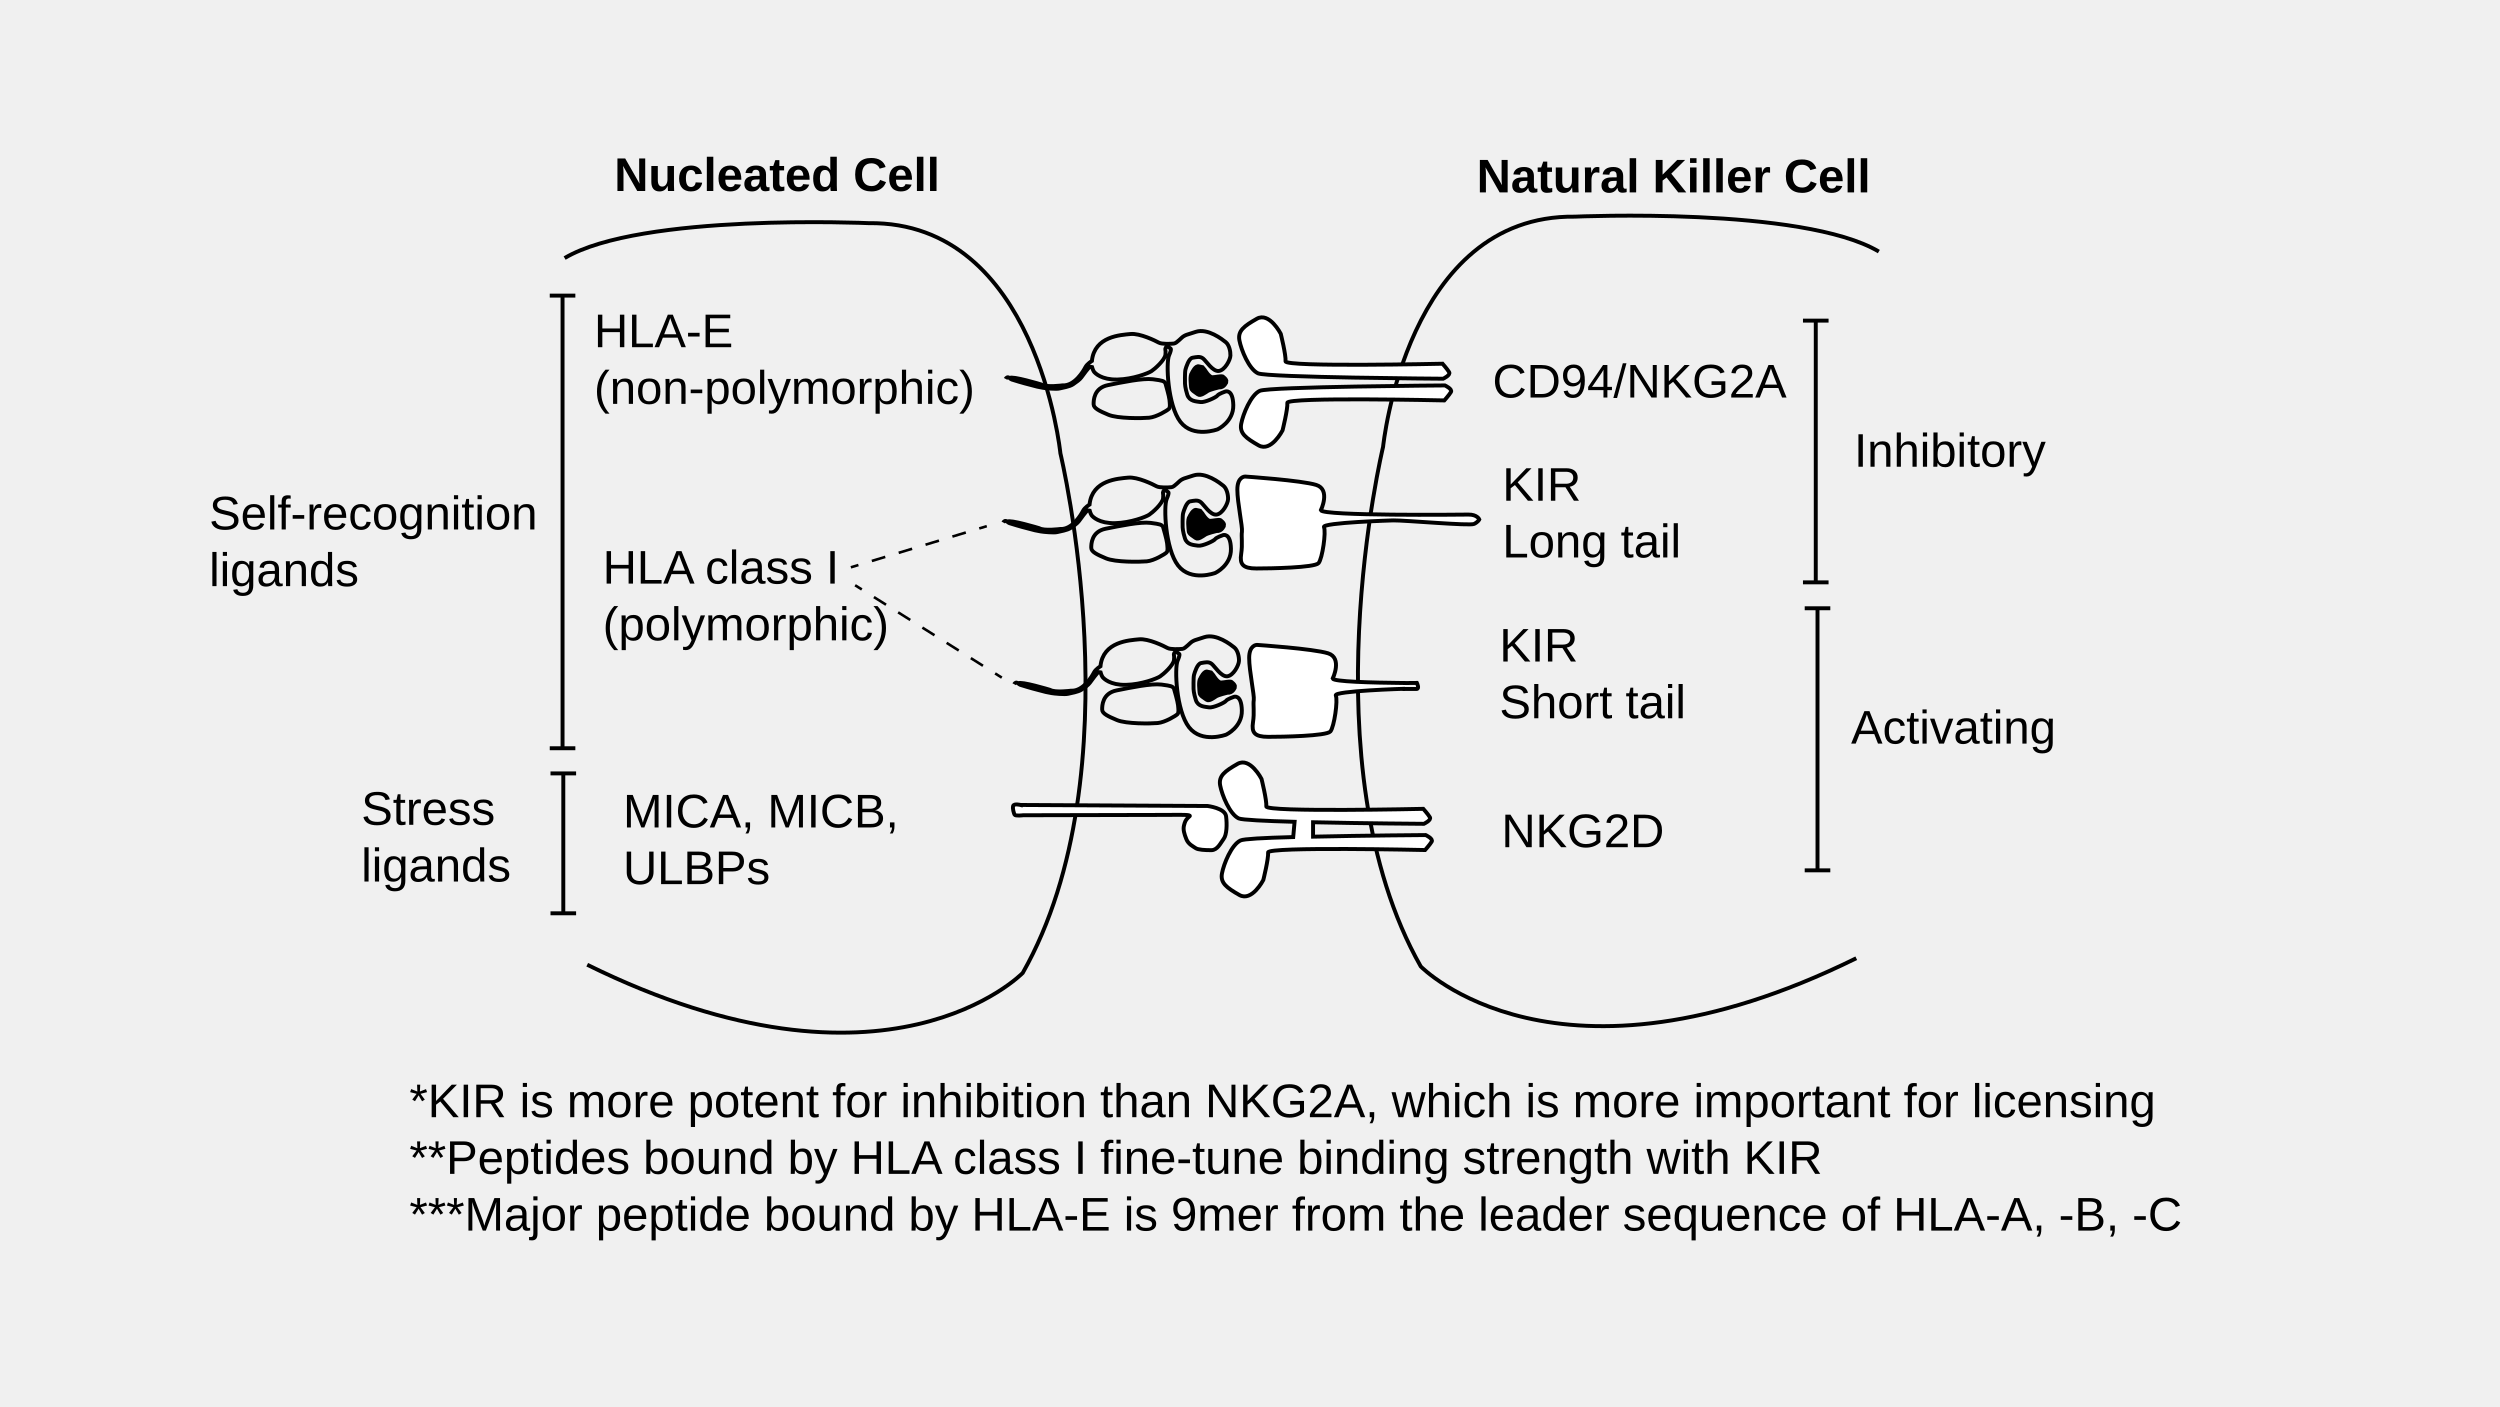
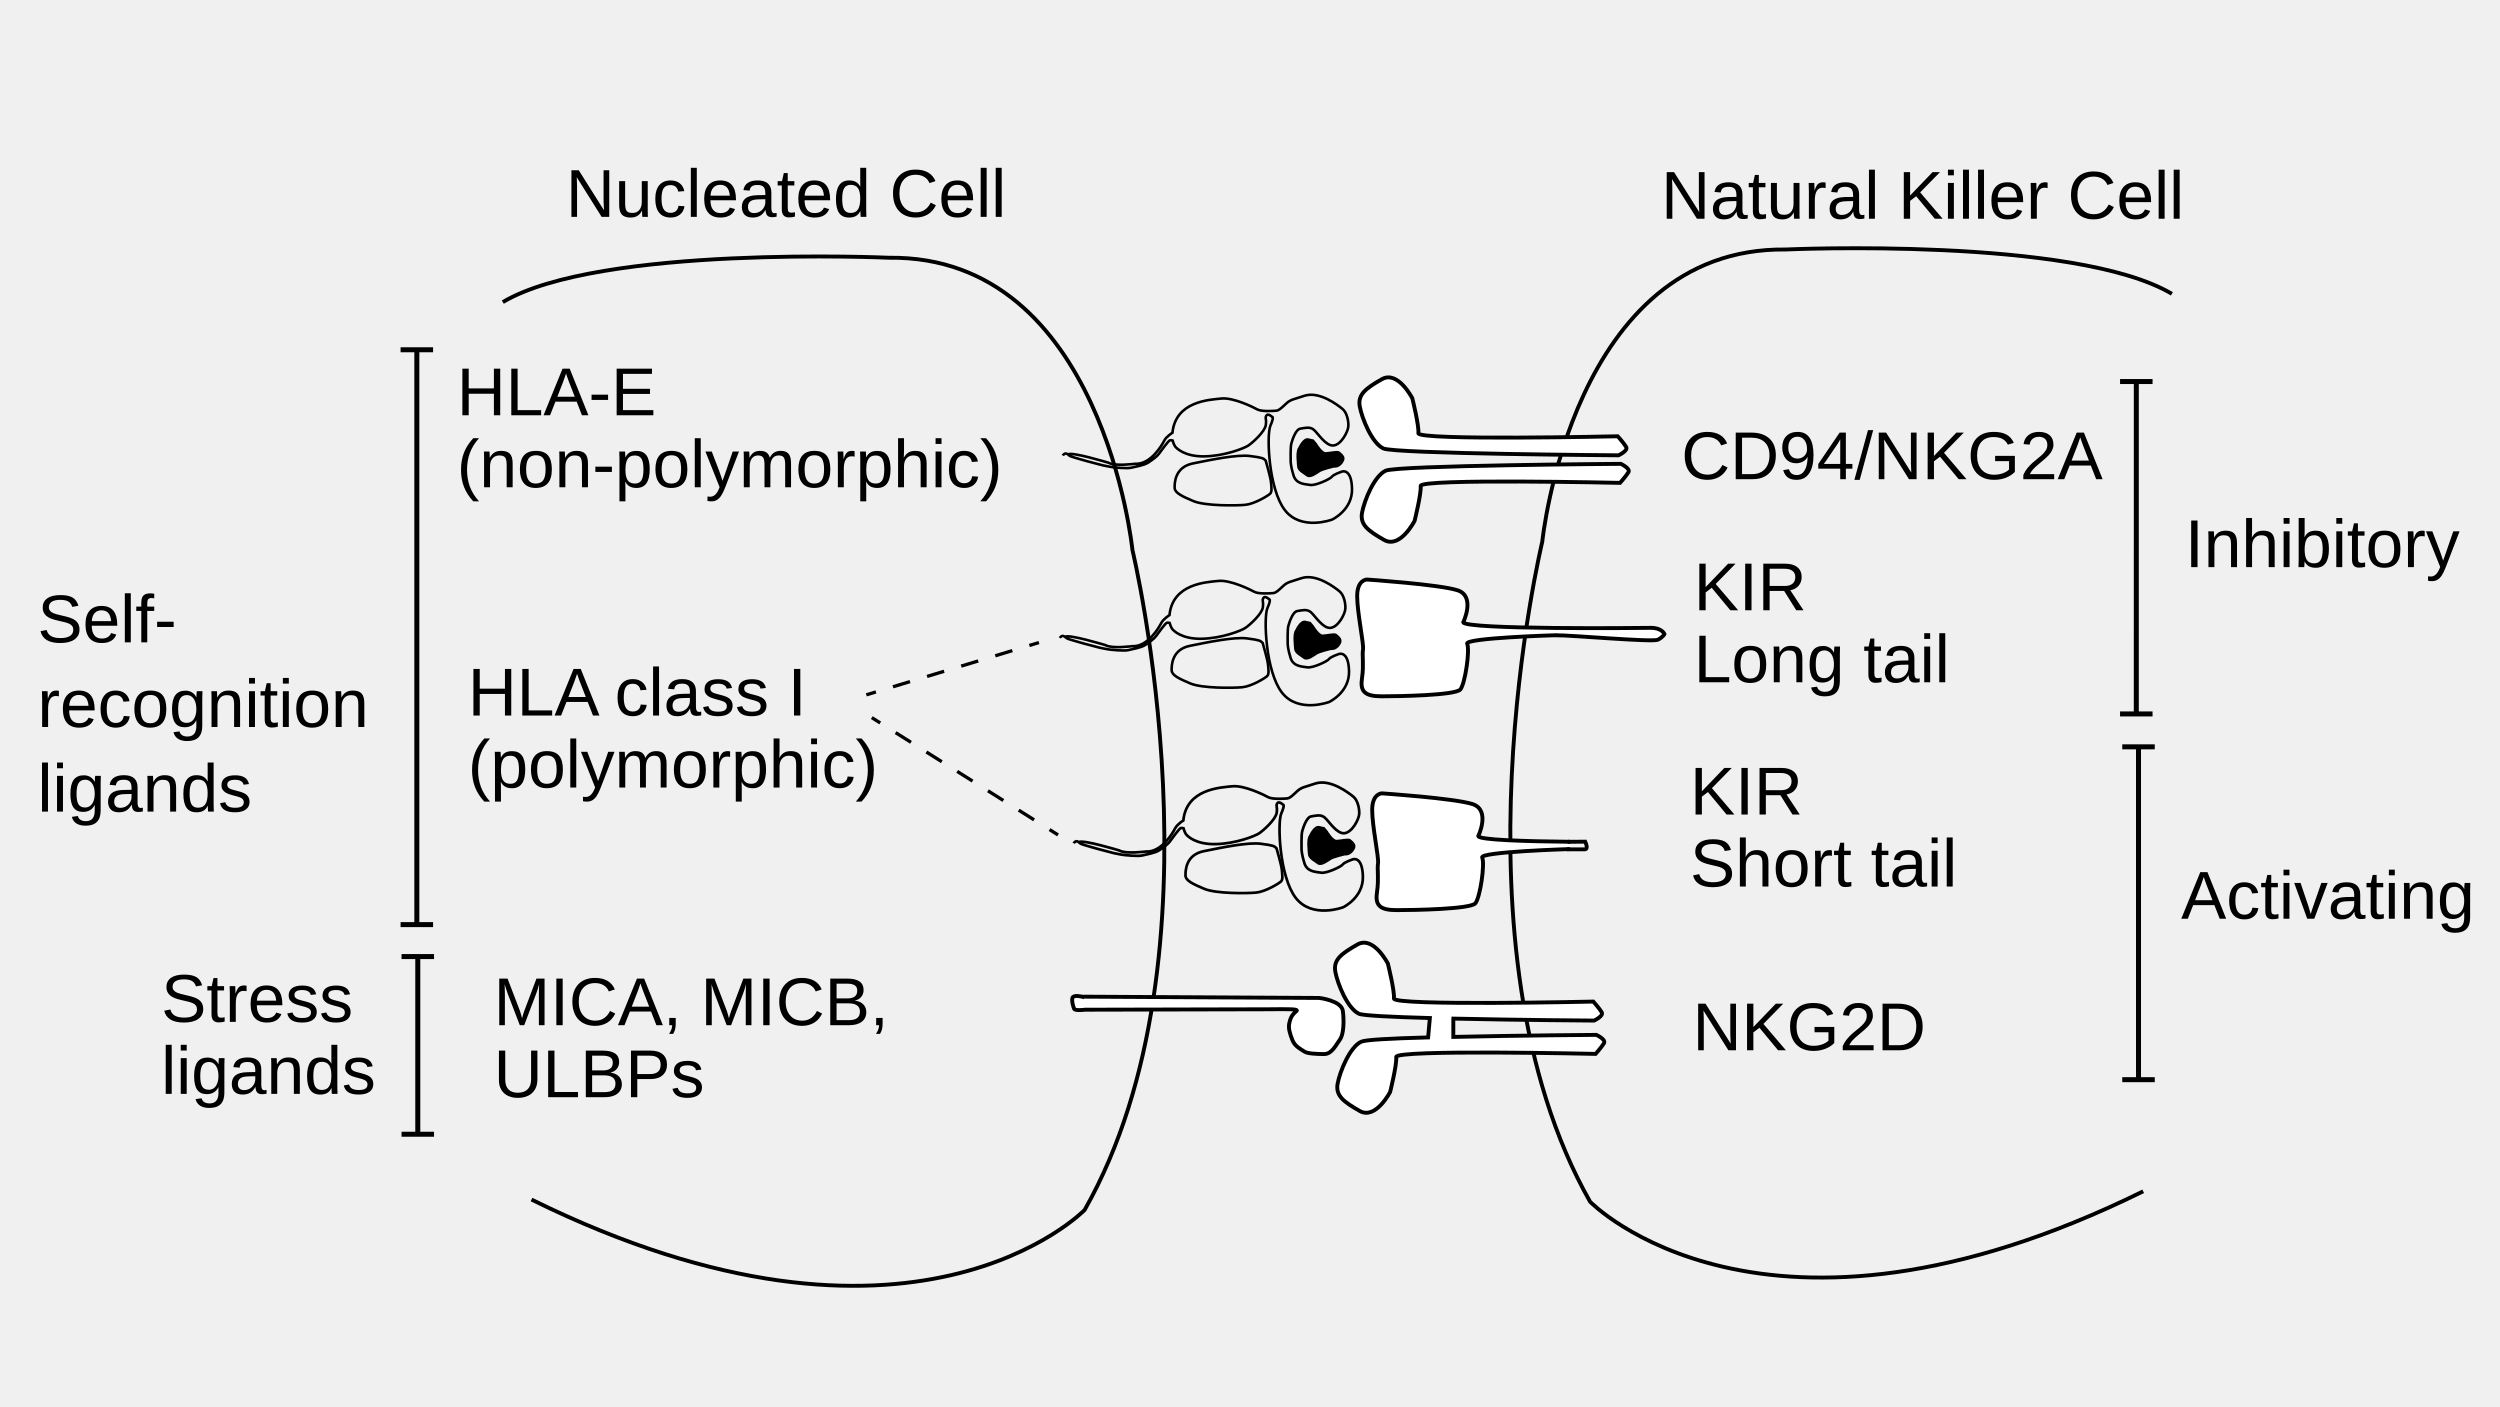
- <svg xmlns="http://www.w3.org/2000/svg" id="Layer_1" version="1.1" viewBox="0 0 1600 900" width="1600" height="900">
+ <svg xmlns="http://www.w3.org/2000/svg" id="Layer_1" version="1.1" viewBox="0 0 1920 1080" width="1920" height="1080">
  <defs id="defs1">
    <style id="style1">
      .st0 {
        stroke-dasharray: 10.91 10.91;
      }

      .st0, .st1, .st2, .st3, .st4, .st5 {
        stroke: #000;
        stroke-miterlimit: 10;
      }

      .st0, .st2, .st3 {
        stroke-width: 2px;
      }

      .st0, .st2, .st3, .st5 {
        fill: none;
      }

      .st6 {
        font-family: Arial-BoldMT, Arial;
        font-weight: 700;
      }

      .st6, .st7 {
        font-size: 36px;
      }

      .st1 {
        fill: #fff;
      }

      .st1, .st4, .st5 {
        stroke-width: 3px;
      }

      .st2 {
        stroke-dasharray: 10.69 10.69;
      }

      .st7 {
        font-family: ArialMT, Arial;
      }
    </style>
  </defs>
-   <g id="g49" transform="matrix(0.8399614,0,0,0.8399614,-0.5623509,-25.20027)">
-     <path class="st5" d="m 1432.24,221.69 c -57.91,-34.43 -231.65,-26.61 -231.65,-26.61 -128.35,-1.57 -146.1,175.39 -146.1,175.39 0,0 -58.4,242.32 28.71,395.91 0,0 103.3,106.43 331.83,-6.26" id="path1" />
-     <path class="st5" d="m 430.88,226.64 c 57.91,-34.43 231.65,-26.61 231.65,-26.61 128.35,-1.57 146.1,175.39 146.1,175.39 0,0 58.4,242.32 -28.71,395.91 0,0 -103.3,106.43 -331.83,-6.26" id="path2" />
-     <text class="st7" transform="translate(459.92,474.69)" id="text3">
-       <tspan x="0" y="0" id="tspan2">HLA class I</tspan>
-       <tspan x="0" y="43.2" id="tspan3">(polymorphic)</tspan>
+   <g id="layer1" style="display:inline">
+     <path class="st5" d="m 386.161,232.011 c 74.131,-44.074 296.537,-34.064 296.537,-34.064 164.302,-2.01 187.024,224.518 187.024,224.518 0,0 74.758,310.196 -36.752,506.807 0,0 -132.235,136.242 -424.778,-8.013" id="path2" />
+     <text class="st7" id="text3" x="359.327" y="549.541" style="font-style:normal;font-variant:normal;font-weight:normal;font-stretch:normal;font-size:52px;font-family:Arial;-inkscape-font-specification:'Arial, Normal';font-variant-ligatures:normal;font-variant-caps:normal;font-variant-numeric:normal;font-variant-east-asian:normal;stroke-width:1.28">
+       <tspan x="359.327" y="549.541" id="tspan2" style="font-style:normal;font-variant:normal;font-weight:normal;font-stretch:normal;font-size:52px;font-family:Arial;-inkscape-font-specification:'Arial, Normal';font-variant-ligatures:normal;font-variant-caps:normal;font-variant-numeric:normal;font-variant-east-asian:normal;stroke-width:1.28">HLA class I</tspan>
+       <tspan x="359.327" y="604.842" id="tspan3" style="font-style:normal;font-variant:normal;font-weight:normal;font-stretch:normal;font-size:52px;font-family:Arial;-inkscape-font-specification:'Arial, Normal';font-variant-ligatures:normal;font-variant-caps:normal;font-variant-numeric:normal;font-variant-east-asian:normal;stroke-width:1.28">(polymorphic)</tspan>
    </text>
-     <text class="st7" transform="translate(1137.9,332.88)" id="text4">
-       <tspan x="0" y="0" id="tspan4">CD94/NKG2A</tspan>
+     <text class="st7" id="text6" x="350.853" y="318.943" style="font-style:normal;font-variant:normal;font-weight:normal;font-stretch:normal;font-size:52px;font-family:Arial;-inkscape-font-specification:'Arial, Normal';font-variant-ligatures:normal;font-variant-caps:normal;font-variant-numeric:normal;font-variant-east-asian:normal;stroke-width:1.28">
+       <tspan x="350.853" y="318.943" id="tspan5" style="font-style:normal;font-variant:normal;font-weight:normal;font-stretch:normal;font-size:52px;font-family:Arial;-inkscape-font-specification:'Arial, Normal';font-variant-ligatures:normal;font-variant-caps:normal;font-variant-numeric:normal;font-variant-east-asian:normal;stroke-width:1.28">HLA-E</tspan>
+       <tspan x="350.853" y="374.243" id="tspan6" style="font-style:normal;font-variant:normal;font-weight:normal;font-stretch:normal;font-size:52px;font-family:Arial;-inkscape-font-specification:'Arial, Normal';font-variant-ligatures:normal;font-variant-caps:normal;font-variant-numeric:normal;font-variant-east-asian:normal;stroke-width:1.28">(non-polymorphic)</tspan>
    </text>
-     <text class="st7" transform="translate(453.3,294.55)" id="text6">
-       <tspan x="0" y="0" id="tspan5">HLA-E</tspan>
-       <tspan x="0" y="43.2" id="tspan6">(non-polymorphic)</tspan>
+     <text class="st6" id="text23" x="434.588" y="166.559" style="font-style:normal;font-variant:normal;font-weight:normal;font-stretch:normal;font-size:52px;font-family:Arial;-inkscape-font-specification:'Arial, Normal';font-variant-ligatures:normal;font-variant-caps:normal;font-variant-numeric:normal;font-variant-east-asian:normal;stroke-width:1.28">
+       <tspan x="434.588" y="166.559" id="tspan23" style="font-style:normal;font-variant:normal;font-weight:normal;font-stretch:normal;font-size:52px;font-family:Arial;-inkscape-font-specification:'Arial, Normal';font-variant-ligatures:normal;font-variant-caps:normal;font-variant-numeric:normal;font-variant-east-asian:normal;stroke-width:1.28">Nucleated Cell</tspan>
    </text>
-     <text class="st7" transform="translate(312.6,881.23)" id="text9">
-       <tspan x="0" y="0" id="tspan7">*KIR is more potent for inhibition than NKG2A, which is more important for licensing</tspan>
-       <tspan x="0" y="43.2" id="tspan8">**Peptides bound by HLA class I fine-tune binding strength with KIR</tspan>
-       <tspan x="0" y="86.4" id="tspan9">***Major peptide bound by HLA-E is 9mer from the leader sequence of HLA-A, -B, -C</tspan>
-     </text>
-     <text class="st7" transform="translate(1411.07,596.59)" id="text10">
-       <tspan x="0" y="0" id="tspan10">Activating</tspan>
-     </text>
-     <text class="st7" transform="translate(1413.36,385.63)" id="text11">
-       <tspan x="0" y="0" id="tspan11">Inhibitory</tspan>
-     </text>
-     <text class="st7" transform="translate(1144.7,675.5)" id="text12">
-       <tspan x="0" y="0" id="tspan12">NKG2D</tspan>
-     </text>
-     <text class="st7" transform="translate(475.42,660.46)" id="text14">
-       <tspan x="0" y="0" id="tspan13">MICA, MICB,</tspan>
-       <tspan x="0" y="43.2" id="tspan14">ULBPs</tspan>
-     </text>
-     <text class="st7" transform="translate(1145.4,411.54)" id="text16">
-       <tspan x="0" y="0" id="tspan15">KIR</tspan>
-       <tspan x="0" y="43.2" id="tspan16">Long tail</tspan>
-     </text>
-     <text class="st7" transform="translate(1143.14,534.07)" id="text18">
-       <tspan x="0" y="0" id="tspan17">KIR</tspan>
-       <tspan x="0" y="43.2" id="tspan18">Short tail</tspan>
-     </text>
-     <path class="st1" d="m 1062.19,426.51 c 9.13,-0.14 58.45,4.31 61.66,2.69 3.21,-1.62 3.96,-3.42 3.96,-3.42 0,0 -1.57,-3.83 -8.39,-3.71 -6.82,0.12 -110.8,1.15 -112.33,-3.29 0,0 7.59,-15.76 -3.5,-19.27 -11.09,-3.5 -54.3,-6.42 -54.3,-6.42 0,0 -5.84,0 -5.84,9.93 0,9.93 4.09,28.61 3.5,32.11 -0.58,3.5 0.58,9.34 -0.58,16.93 -1.21,7.85 1.17,11.09 11.68,11.09 10.51,0 44.37,-0.58 47.29,-4.09 2.92,-3.51 5.84,-23.94 4.09,-27.44 -1.75,-3.5 52.76,-5.11 52.76,-5.11 z" id="path18" />
-     <path class="st1" d="m 1071.44,550.43 c -27.44,-0.27 -54.57,-1.11 -55.34,-3.37 0,0 7.59,-15.76 -3.5,-19.27 -11.09,-3.5 -54.3,-6.42 -54.3,-6.42 0,0 -5.84,0 -5.84,9.93 0,9.93 4.09,28.61 3.5,32.11 -0.58,3.5 0.58,9.34 -0.58,16.93 -1.21,7.85 1.17,11.09 11.68,11.09 10.51,0 44.37,-0.58 47.29,-4.09 2.92,-3.51 5.84,-23.94 4.09,-27.44 -1.75,-3.5 52.76,-5.11 52.76,-5.11" id="path19" />
-     <g id="g20">
-       <line class="st5" x1="1385.5" y1="493.46" x2="1385.5" y2="693.15" id="line19" />
-       <rect x="1375.75" y="491.96" width="19.5" height="3" id="rect19" />
-       <rect x="1375.75" y="691.65" width="19.5" height="3" id="rect20" />
-     </g>
-     <g id="g22">
-       <line class="st5" x1="1384.18" y1="274.3" x2="1384.17" y2="473.72" id="line20" />
-       <rect x="1374.43" y="272.8" width="19.5" height="3" id="rect21" />
-       <rect x="1374.42" y="472.22" width="19.5" height="3" id="rect22" />
-     </g>
-     <text class="st6" transform="translate(1125.83,176.62)" id="text22">
-       <tspan x="0" y="0" id="tspan22">Natural Killer Cell</tspan>
-     </text>
-     <text class="st6" transform="translate(468.71,175.51)" id="text23">
-       <tspan x="0" y="0" id="tspan23">Nucleated Cell</tspan>
-     </text>
-     <g id="g24">
-       <line class="st5" x1="429.87" y1="619.29" x2="429.87" y2="725.88" id="line23" />
-       <rect x="420.12" y="617.79" width="19.5" height="3" id="rect23" />
-       <rect x="420.12" y="724.38" width="19.5" height="3" id="rect24" />
-     </g>
-     <g id="g26">
+     <g id="g26" transform="matrix(1.280107,0,0,1.280107,-229.4197,-58.11294)">
      <line class="st5" x1="429.3" y1="255.24" x2="429.3" y2="600.12" id="line24" />
      <rect x="419.55" y="253.74" width="19.5" height="3" id="rect25" />
      <rect x="419.55" y="598.62" width="19.5" height="3" id="rect26" />
    </g>
-     <text class="st7" transform="translate(275.92,658.47)" id="text27">
-       <tspan x="0" y="0" id="tspan26">Stress</tspan>
-       <tspan x="0" y="43.2" id="tspan27">ligands</tspan>
+     <text class="st7" id="text29" x="28.767" y="493.331" style="font-style:normal;font-variant:normal;font-weight:normal;font-stretch:normal;font-size:52px;font-family:Arial;-inkscape-font-specification:'Arial, Normal';font-variant-ligatures:normal;font-variant-caps:normal;font-variant-numeric:normal;font-variant-east-asian:normal;white-space:pre;inline-size:265.177;stroke-width:1.28" xml:space="preserve">
+       <tspan x="28.767" y="493.331" id="tspan1">Self-
+ </tspan>
+       <tspan x="28.767" y="558.331" id="tspan7">recognition</tspan>
+       <tspan x="28.767" y="623.331" id="tspan20">ligands</tspan>
    </text>
-     <text class="st7" transform="translate(160.05,433.42)" id="text29">
-       <tspan x="0" y="0" id="tspan28">Self-recognition</tspan>
-       <tspan x="0" y="43.2" id="tspan29">ligands</tspan>
-     </text>
-     <path class="st1" d="m 1099.8,307.15 c 0,0 3.65,4.11 5.02,6.39 1.37,2.28 -4.57,5.02 -4.57,5.02 0,0 -134.23,-0.91 -141.08,-4.11 -6.85,-3.2 -12.78,-17.81 -14.15,-25.11 -1.37,-7.3 3.65,-10.96 13.24,-16.44 9.59,-5.48 18.26,11.41 18.26,11.41 0,0 4.11,16.44 3.65,21 -0.46,4.56 119.62,1.83 119.62,1.83 z" id="path29" />
-     <path class="st1" d="m 1101.17,335.09 c 0,0 3.65,-4.11 5.02,-6.39 1.37,-2.28 -4.57,-5.02 -4.57,-5.02 0,0 -134.23,0.91 -141.08,4.11 -6.85,3.2 -12.78,17.81 -14.15,25.11 -1.37,7.31 3.65,10.96 13.24,16.44 9.59,5.48 18.26,-11.41 18.26,-11.41 0,0 4.11,-16.44 3.65,-21 -0.46,-4.57 119.62,-1.83 119.62,-1.83 z" id="path30" />
-     <path class="st5" d="m 1069.68,550.45 10.57,-0.1 c 0,0 2.25,4.6 -0.29,4.6 h -10.76" id="path31" />
-     <g id="g34">
-       <path class="st5" d="m 765.08,428.13 c 0,0 0.75,-1.38 1.92,-1.21 1.17,0.17 1.39,1.14 2.77,1.69 1.38,0.55 9.81,2.91 9.81,2.91 l 9.6,2.52 c 0,0 2.74,0.53 4.5,0.88 1.76,0.35 10.16,1.14 12.48,0.51 2.32,-0.63 7.57,-1.33 10.26,-3.15 2.69,-1.81 5.18,-3.62 6.32,-5.2 1.13,-1.58 5.87,-8.12 6.64,-8.14 0.77,-0.02 1.56,0.16 1.56,0.16 0,0 0.64,2.32 1.44,3.48 0.8,1.16 5.79,6.31 17.87,6.04 12.08,-0.27 23.48,-4.8 25.98,-6.41 2.5,-1.61 10.15,-8.41 10.64,-12.51 0.49,-4.1 -0.66,-3.69 0.27,-5.46 0.93,-1.77 3.52,0.7 3.52,0.7 0,0 1.36,-0.22 -1.05,5.29 -2.41,5.51 -1.12,38.03 8.7,50.68 9.82,12.65 28.38,5.62 28.38,5.62 0,0 12.15,-5.72 11.88,-18.38 -0.28,-12.66 -6.07,-10.39 -6.07,-10.39 0,0 -5.03,1.67 -5.98,3.05 -0.94,1.38 -9.82,5.48 -12.95,4.96 -3.13,-0.52 -8.39,-0.4 -10.06,-5.63 -1.67,-5.23 -1.74,-8.34 -1.74,-8.34 0,0 -0.19,-8.77 0.35,-10.73 0.54,-1.96 2.54,-8.63 5.45,-9.08 2.91,-0.45 5.62,-1.29 8,0.61 2.38,1.9 7.23,9.98 11.9,9.49 4.67,-0.49 8.78,-8.38 8.91,-11.69 0.13,-3.31 -0.96,-8.16 -3.54,-10.25 -2.58,-2.09 -13.68,-10.81 -22.78,-7.89 -9.1,2.92 -6.78,2.1 -8.9,3.12 -2.12,1.02 -5.53,5.58 -7.86,5.82 -2.33,0.24 -9.15,0.59 -11.51,-0.72 -2.36,-1.31 -14.39,-7.29 -21.58,-6.55 -7.19,0.74 -27.45,1.57 -29.37,20.52 0,0 -3.65,2.22 -4.96,4.79 -1.31,2.57 -8.07,14.4 -17.43,13.83 0,0 -12.24,1.63 -15.99,-0.63 0,0 -22.76,-6.91 -24.27,-4.93" id="path32" />
-       <path class="st5" d="m 886.97,431.91 c 0,0 2.74,9.3 2.99,12.21 0.25,2.91 0.71,5.64 -0.44,6.83 -1.15,1.19 -9.41,6.25 -15.05,6.76 -5.64,0.51 -23.96,0.72 -31.04,-2.25 -7.08,-2.96 -11.22,-5.02 -11.28,-7.94 -0.06,-2.92 0.12,-12.48 10.99,-14.66 10.87,-2.19 26.39,-5.45 34.2,-4.45 7.82,1 8.02,1.38 9.41,2.72 l 0.21,0.77 z" id="path33" />
-       <path class="st4" d="m 933.29,430.34 c 0,0 -1.36,4.67 -5.8,4.29 0,0 -6.85,1.64 -8.55,2.77 -1.7,1.13 -5.46,4 -7.25,2.57 -1.79,-1.43 -5.17,-3 -5.29,-5.25 -0.12,-2.25 -1.13,-9.04 0.65,-11.13 0,0 2.77,-6.15 5.54,-4.95 l 2.51,0.54 1.74,2.07 c 0,0 3.34,5.72 5.9,5.62 2.56,-0.1 6.16,-1.06 7.72,-0.61 0,0 3.32,2.21 2.84,4.08 z" id="path34" />
+     <g id="g34" transform="matrix(1.280107,0,0,1.280107,-165.4114,-58.11294)" style="stroke-width:1.562;stroke-dasharray:none">
+       <path class="st5" d="m 765.08,428.13 c 0,0 0.75,-1.38 1.92,-1.21 1.17,0.17 1.39,1.14 2.77,1.69 1.38,0.55 9.81,2.91 9.81,2.91 l 9.6,2.52 c 0,0 2.74,0.53 4.5,0.88 1.76,0.35 10.16,1.14 12.48,0.51 2.32,-0.63 7.57,-1.33 10.26,-3.15 2.69,-1.81 5.18,-3.62 6.32,-5.2 1.13,-1.58 5.87,-8.12 6.64,-8.14 0.77,-0.02 1.56,0.16 1.56,0.16 0,0 0.64,2.32 1.44,3.48 0.8,1.16 5.79,6.31 17.87,6.04 12.08,-0.27 23.48,-4.8 25.98,-6.41 2.5,-1.61 10.15,-8.41 10.64,-12.51 0.49,-4.1 -0.66,-3.69 0.27,-5.46 0.93,-1.77 3.52,0.7 3.52,0.7 0,0 1.36,-0.22 -1.05,5.29 -2.41,5.51 -1.12,38.03 8.7,50.68 9.82,12.65 28.38,5.62 28.38,5.62 0,0 12.15,-5.72 11.88,-18.38 -0.28,-12.66 -6.07,-10.39 -6.07,-10.39 0,0 -5.03,1.67 -5.98,3.05 -0.94,1.38 -9.82,5.48 -12.95,4.96 -3.13,-0.52 -8.39,-0.4 -10.06,-5.63 -1.67,-5.23 -1.74,-8.34 -1.74,-8.34 0,0 -0.19,-8.77 0.35,-10.73 0.54,-1.96 2.54,-8.63 5.45,-9.08 2.91,-0.45 5.62,-1.29 8,0.61 2.38,1.9 7.23,9.98 11.9,9.49 4.67,-0.49 8.78,-8.38 8.91,-11.69 0.13,-3.31 -0.96,-8.16 -3.54,-10.25 -2.58,-2.09 -13.68,-10.81 -22.78,-7.89 -9.1,2.92 -6.78,2.1 -8.9,3.12 -2.12,1.02 -5.53,5.58 -7.86,5.82 -2.33,0.24 -9.15,0.59 -11.51,-0.72 -2.36,-1.31 -14.39,-7.29 -21.58,-6.55 -7.19,0.74 -27.45,1.57 -29.37,20.52 0,0 -3.65,2.22 -4.96,4.79 -1.31,2.57 -8.07,14.4 -17.43,13.83 0,0 -12.24,1.63 -15.99,-0.63 0,0 -22.76,-6.91 -24.27,-4.93" id="path32" style="stroke-width:1.562;stroke-dasharray:none" />
+       <path class="st5" d="m 886.97,431.91 c 0,0 2.74,9.3 2.99,12.21 0.25,2.91 0.71,5.64 -0.44,6.83 -1.15,1.19 -9.41,6.25 -15.05,6.76 -5.64,0.51 -23.96,0.72 -31.04,-2.25 -7.08,-2.96 -11.22,-5.02 -11.28,-7.94 -0.06,-2.92 0.12,-12.48 10.99,-14.66 10.87,-2.19 26.39,-5.45 34.2,-4.45 7.82,1 8.02,1.38 9.41,2.72 l 0.21,0.77 z" id="path33" style="stroke-width:1.562;stroke-dasharray:none" />
+       <path class="st4" d="m 933.29,430.34 c 0,0 -1.36,4.67 -5.8,4.29 0,0 -6.85,1.64 -8.55,2.77 -1.7,1.13 -5.46,4 -7.25,2.57 -1.79,-1.43 -5.17,-3 -5.29,-5.25 -0.12,-2.25 -1.13,-9.04 0.65,-11.13 0,0 2.77,-6.15 5.54,-4.95 l 2.51,0.54 1.74,2.07 c 0,0 3.34,5.72 5.9,5.62 2.56,-0.1 6.16,-1.06 7.72,-0.61 0,0 3.32,2.21 2.84,4.08 z" id="path34" style="stroke-width:1.562;stroke-dasharray:none" />
    </g>
-     <g id="g37">
-       <path class="st5" d="m 773.39,551.33 c 0,0 0.75,-1.38 1.92,-1.21 1.17,0.17 1.39,1.14 2.77,1.69 1.38,0.55 9.81,2.91 9.81,2.91 l 9.6,2.52 c 0,0 2.74,0.53 4.5,0.88 1.76,0.35 10.16,1.14 12.48,0.51 2.32,-0.63 7.57,-1.33 10.26,-3.15 2.69,-1.81 5.18,-3.62 6.32,-5.2 1.14,-1.58 5.87,-8.12 6.64,-8.14 0.77,-0.02 1.56,0.16 1.56,0.16 0,0 0.64,2.32 1.44,3.48 0.8,1.16 5.79,6.31 17.87,6.04 12.08,-0.26 23.48,-4.8 25.98,-6.41 2.5,-1.61 10.15,-8.41 10.64,-12.51 0.5,-4.1 -0.66,-3.69 0.27,-5.46 0.93,-1.77 3.52,0.7 3.52,0.7 0,0 1.36,-0.22 -1.05,5.29 -2.41,5.51 -1.12,38.03 8.7,50.68 9.82,12.65 28.38,5.62 28.38,5.62 0,0 12.15,-5.72 11.88,-18.38 -0.28,-12.66 -6.07,-10.39 -6.07,-10.39 0,0 -5.03,1.67 -5.98,3.05 -0.94,1.38 -9.82,5.48 -12.95,4.96 -3.13,-0.52 -8.39,-0.4 -10.06,-5.63 -1.67,-5.23 -1.74,-8.34 -1.74,-8.34 0,0 -0.19,-8.77 0.35,-10.73 0.54,-1.96 2.54,-8.63 5.45,-9.08 2.91,-0.45 5.62,-1.29 8,0.61 2.38,1.9 7.23,9.98 11.9,9.49 4.67,-0.49 8.78,-8.38 8.91,-11.69 0.13,-3.31 -0.96,-8.16 -3.54,-10.25 -2.58,-2.09 -13.68,-10.81 -22.78,-7.89 -9.1,2.93 -6.78,2.1 -8.9,3.12 -2.12,1.02 -5.53,5.58 -7.86,5.82 -2.33,0.24 -9.15,0.59 -11.51,-0.72 -2.36,-1.31 -14.39,-7.29 -21.58,-6.55 -7.19,0.74 -27.45,1.57 -29.37,20.52 0,0 -3.65,2.22 -4.96,4.79 -1.31,2.57 -8.07,14.4 -17.43,13.83 0,0 -12.24,1.63 -15.99,-0.63 0,0 -22.76,-6.91 -24.27,-4.93" id="path35" />
-       <path class="st5" d="m 895.28,555.11 c 0,0 2.74,9.3 2.99,12.21 0.25,2.91 0.71,5.64 -0.44,6.83 -1.15,1.19 -9.41,6.25 -15.05,6.76 -5.64,0.51 -23.96,0.72 -31.04,-2.25 -7.08,-2.96 -11.22,-5.02 -11.28,-7.94 -0.06,-2.92 0.12,-12.48 10.99,-14.66 10.87,-2.19 26.39,-5.45 34.2,-4.45 7.81,1 8.02,1.38 9.41,2.72 l 0.21,0.77 z" id="path36" />
-       <path class="st4" d="m 941.6,553.54 c 0,0 -1.36,4.67 -5.8,4.29 0,0 -6.85,1.64 -8.55,2.77 -1.7,1.13 -5.46,4 -7.25,2.57 -1.79,-1.43 -5.17,-3 -5.29,-5.25 -0.12,-2.25 -1.13,-9.04 0.65,-11.13 0,0 2.77,-6.15 5.54,-4.95 l 2.51,0.54 1.74,2.07 c 0,0 3.34,5.72 5.9,5.62 2.56,-0.1 6.16,-1.06 7.72,-0.61 0,0 3.32,2.21 2.84,4.08 z" id="path37" />
+     <g id="g37" transform="matrix(1.280107,0,0,1.280107,-165.4114,-58.11294)" style="stroke-width:1.625;stroke-dasharray:none">
+       <path class="st5" d="m 773.39,551.33 c 0,0 0.75,-1.38 1.92,-1.21 1.17,0.17 1.39,1.14 2.77,1.69 1.38,0.55 9.81,2.91 9.81,2.91 l 9.6,2.52 c 0,0 2.74,0.53 4.5,0.88 1.76,0.35 10.16,1.14 12.48,0.51 2.32,-0.63 7.57,-1.33 10.26,-3.15 2.69,-1.81 5.18,-3.62 6.32,-5.2 1.14,-1.58 5.87,-8.12 6.64,-8.14 0.77,-0.02 1.56,0.16 1.56,0.16 0,0 0.64,2.32 1.44,3.48 0.8,1.16 5.79,6.31 17.87,6.04 12.08,-0.26 23.48,-4.8 25.98,-6.41 2.5,-1.61 10.15,-8.41 10.64,-12.51 0.5,-4.1 -0.66,-3.69 0.27,-5.46 0.93,-1.77 3.52,0.7 3.52,0.7 0,0 1.36,-0.22 -1.05,5.29 -2.41,5.51 -1.12,38.03 8.7,50.68 9.82,12.65 28.38,5.62 28.38,5.62 0,0 12.15,-5.72 11.88,-18.38 -0.28,-12.66 -6.07,-10.39 -6.07,-10.39 0,0 -5.03,1.67 -5.98,3.05 -0.94,1.38 -9.82,5.48 -12.95,4.96 -3.13,-0.52 -8.39,-0.4 -10.06,-5.63 -1.67,-5.23 -1.74,-8.34 -1.74,-8.34 0,0 -0.19,-8.77 0.35,-10.73 0.54,-1.96 2.54,-8.63 5.45,-9.08 2.91,-0.45 5.62,-1.29 8,0.61 2.38,1.9 7.23,9.98 11.9,9.49 4.67,-0.49 8.78,-8.38 8.91,-11.69 0.13,-3.31 -0.96,-8.16 -3.54,-10.25 -2.58,-2.09 -13.68,-10.81 -22.78,-7.89 -9.1,2.93 -6.78,2.1 -8.9,3.12 -2.12,1.02 -5.53,5.58 -7.86,5.82 -2.33,0.24 -9.15,0.59 -11.51,-0.72 -2.36,-1.31 -14.39,-7.29 -21.58,-6.55 -7.19,0.74 -27.45,1.57 -29.37,20.52 0,0 -3.65,2.22 -4.96,4.79 -1.31,2.57 -8.07,14.4 -17.43,13.83 0,0 -12.24,1.63 -15.99,-0.63 0,0 -22.76,-6.91 -24.27,-4.93" id="path35" style="stroke-width:1.625;stroke-dasharray:none" />
+       <path class="st5" d="m 895.28,555.11 c 0,0 2.74,9.3 2.99,12.21 0.25,2.91 0.71,5.64 -0.44,6.83 -1.15,1.19 -9.41,6.25 -15.05,6.76 -5.64,0.51 -23.96,0.72 -31.04,-2.25 -7.08,-2.96 -11.22,-5.02 -11.28,-7.94 -0.06,-2.92 0.12,-12.48 10.99,-14.66 10.87,-2.19 26.39,-5.45 34.2,-4.45 7.81,1 8.02,1.38 9.41,2.72 l 0.21,0.77 z" id="path36" style="stroke-width:1.625;stroke-dasharray:none" />
+       <path class="st4" d="m 941.6,553.54 c 0,0 -1.36,4.67 -5.8,4.29 0,0 -6.85,1.64 -8.55,2.77 -1.7,1.13 -5.46,4 -7.25,2.57 -1.79,-1.43 -5.17,-3 -5.29,-5.25 -0.12,-2.25 -1.13,-9.04 0.65,-11.13 0,0 2.77,-6.15 5.54,-4.95 l 2.51,0.54 1.74,2.07 c 0,0 3.34,5.72 5.9,5.62 2.56,-0.1 6.16,-1.06 7.72,-0.61 0,0 3.32,2.21 2.84,4.08 z" id="path37" style="stroke-width:1.625;stroke-dasharray:none" />
    </g>
-     <path class="st1" d="M 1053.83,767.29" id="path38" />
-     <path class="st1" d="m 1001.14,656.51 c 39.27,0.88 84.44,1.19 84.44,1.19 0,0 5.94,-2.74 4.57,-5.02 -1.37,-2.28 -5.02,-6.39 -5.02,-6.39 0,0 -120.08,2.74 -119.62,-1.83 0.46,-4.57 -3.65,-21 -3.65,-21 0,0 -8.67,-16.89 -18.26,-11.41 -9.59,5.48 -14.61,9.13 -13.24,16.44 1.37,7.31 7.31,21.92 14.15,25.11 2.39,1.11 20.27,1.95 42.55,2.57 l -1.04,11.62 c -23.09,0.62 -37.69,1.43 -40.14,2.58 -6.85,3.2 -12.78,17.81 -14.15,25.11 -1.37,7.31 3.65,10.96 13.24,16.44 9.59,5.48 18.26,-11.41 18.26,-11.41 0,0 4.11,-16.44 3.65,-21 -0.46,-4.57 119.62,-1.83 119.62,-1.83 0,0 3.65,-4.11 5.02,-6.39 1.37,-2.28 -4.57,-5.02 -4.57,-5.02 0,0 -46.23,0.31 -85.81,1.22 v -10.96 z" id="path39" />
-     <g id="g42">
-       <path class="st5" d="m 766.87,318.7 c 0,0 0.75,-1.38 1.92,-1.21 1.17,0.17 1.39,1.14 2.77,1.69 1.38,0.55 9.81,2.91 9.81,2.91 l 9.6,2.52 c 0,0 2.74,0.53 4.5,0.88 1.76,0.35 10.16,1.14 12.48,0.51 2.32,-0.63 7.57,-1.33 10.26,-3.15 2.69,-1.82 5.18,-3.62 6.32,-5.2 1.14,-1.58 5.87,-8.12 6.64,-8.14 0.77,-0.02 1.56,0.16 1.56,0.16 0,0 0.64,2.32 1.44,3.48 0.8,1.16 5.79,6.31 17.87,6.04 12.08,-0.27 23.48,-4.8 25.98,-6.41 2.5,-1.61 10.15,-8.41 10.64,-12.51 0.5,-4.1 -0.66,-3.69 0.27,-5.46 0.93,-1.77 3.52,0.7 3.52,0.7 0,0 1.36,-0.22 -1.05,5.29 -2.41,5.51 -1.12,38.03 8.7,50.68 9.82,12.65 28.38,5.62 28.38,5.62 0,0 12.15,-5.72 11.88,-18.38 -0.28,-12.66 -6.07,-10.39 -6.07,-10.39 0,0 -5.03,1.67 -5.98,3.05 -0.94,1.38 -9.82,5.48 -12.95,4.96 -3.13,-0.52 -8.39,-0.4 -10.06,-5.63 -1.67,-5.23 -1.74,-8.34 -1.74,-8.34 0,0 -0.19,-8.77 0.35,-10.73 0.54,-1.96 2.54,-8.63 5.45,-9.08 2.91,-0.45 5.62,-1.29 8,0.61 2.38,1.9 7.23,9.98 11.9,9.49 4.67,-0.49 8.78,-8.38 8.91,-11.69 0.13,-3.31 -0.96,-8.16 -3.54,-10.25 -2.58,-2.09 -13.68,-10.81 -22.78,-7.89 -9.1,2.92 -6.78,2.1 -8.9,3.12 -2.12,1.02 -5.53,5.58 -7.86,5.82 -2.33,0.24 -9.15,0.59 -11.51,-0.72 -2.36,-1.31 -14.39,-7.29 -21.58,-6.55 -7.19,0.74 -27.45,1.57 -29.37,20.52 0,0 -3.65,2.22 -4.96,4.79 -1.31,2.57 -8.07,14.4 -17.43,13.83 0,0 -12.24,1.63 -15.99,-0.63 0,0 -22.76,-6.91 -24.27,-4.93" id="path40" />
-       <path class="st5" d="m 888.76,322.48 c 0,0 2.74,9.3 2.99,12.21 0.25,2.91 0.71,5.64 -0.44,6.83 -1.15,1.19 -9.41,6.25 -15.05,6.76 -5.64,0.51 -23.96,0.72 -31.04,-2.25 -7.08,-2.96 -11.22,-5.02 -11.28,-7.94 -0.06,-2.92 0.12,-12.48 10.99,-14.66 10.87,-2.19 26.39,-5.45 34.2,-4.45 7.82,1 8.02,1.38 9.41,2.72 l 0.21,0.77 z" id="path41" />
-       <path class="st4" d="m 935.08,320.91 c 0,0 -1.36,4.67 -5.8,4.29 0,0 -6.85,1.64 -8.55,2.77 -1.7,1.13 -5.46,4 -7.25,2.57 -1.79,-1.43 -5.17,-3 -5.29,-5.25 -0.12,-2.25 -1.13,-9.04 0.65,-11.13 0,0 2.77,-6.15 5.54,-4.95 l 2.51,0.54 1.74,2.07 c 0,0 3.34,5.72 5.9,5.62 2.56,-0.1 6.16,-1.06 7.72,-0.61 0,0 3.32,2.21 2.84,4.08 z" id="path42" />
+     <g id="g42" transform="matrix(1.280107,0,0,1.280107,-165.4114,-58.11294)" style="stroke-width:1.562;stroke-dasharray:none">
+       <path class="st5" d="m 766.87,318.7 c 0,0 0.75,-1.38 1.92,-1.21 1.17,0.17 1.39,1.14 2.77,1.69 1.38,0.55 9.81,2.91 9.81,2.91 l 9.6,2.52 c 0,0 2.74,0.53 4.5,0.88 1.76,0.35 10.16,1.14 12.48,0.51 2.32,-0.63 7.57,-1.33 10.26,-3.15 2.69,-1.82 5.18,-3.62 6.32,-5.2 1.14,-1.58 5.87,-8.12 6.64,-8.14 0.77,-0.02 1.56,0.16 1.56,0.16 0,0 0.64,2.32 1.44,3.48 0.8,1.16 5.79,6.31 17.87,6.04 12.08,-0.27 23.48,-4.8 25.98,-6.41 2.5,-1.61 10.15,-8.41 10.64,-12.51 0.5,-4.1 -0.66,-3.69 0.27,-5.46 0.93,-1.77 3.52,0.7 3.52,0.7 0,0 1.36,-0.22 -1.05,5.29 -2.41,5.51 -1.12,38.03 8.7,50.68 9.82,12.65 28.38,5.62 28.38,5.62 0,0 12.15,-5.72 11.88,-18.38 -0.28,-12.66 -6.07,-10.39 -6.07,-10.39 0,0 -5.03,1.67 -5.98,3.05 -0.94,1.38 -9.82,5.48 -12.95,4.96 -3.13,-0.52 -8.39,-0.4 -10.06,-5.63 -1.67,-5.23 -1.74,-8.34 -1.74,-8.34 0,0 -0.19,-8.77 0.35,-10.73 0.54,-1.96 2.54,-8.63 5.45,-9.08 2.91,-0.45 5.62,-1.29 8,0.61 2.38,1.9 7.23,9.98 11.9,9.49 4.67,-0.49 8.78,-8.38 8.91,-11.69 0.13,-3.31 -0.96,-8.16 -3.54,-10.25 -2.58,-2.09 -13.68,-10.81 -22.78,-7.89 -9.1,2.92 -6.78,2.1 -8.9,3.12 -2.12,1.02 -5.53,5.58 -7.86,5.82 -2.33,0.24 -9.15,0.59 -11.51,-0.72 -2.36,-1.31 -14.39,-7.29 -21.58,-6.55 -7.19,0.74 -27.45,1.57 -29.37,20.52 0,0 -3.65,2.22 -4.96,4.79 -1.31,2.57 -8.07,14.4 -17.43,13.83 0,0 -12.24,1.63 -15.99,-0.63 0,0 -22.76,-6.91 -24.27,-4.93" id="path40" style="stroke-width:1.562;stroke-dasharray:none" />
+       <path class="st5" d="m 888.76,322.48 c 0,0 2.74,9.3 2.99,12.21 0.25,2.91 0.71,5.64 -0.44,6.83 -1.15,1.19 -9.41,6.25 -15.05,6.76 -5.64,0.51 -23.96,0.72 -31.04,-2.25 -7.08,-2.96 -11.22,-5.02 -11.28,-7.94 -0.06,-2.92 0.12,-12.48 10.99,-14.66 10.87,-2.19 26.39,-5.45 34.2,-4.45 7.82,1 8.02,1.38 9.41,2.72 l 0.21,0.77 z" id="path41" style="stroke-width:1.562;stroke-dasharray:none" />
+       <path class="st4" d="m 935.08,320.91 c 0,0 -1.36,4.67 -5.8,4.29 0,0 -6.85,1.64 -8.55,2.77 -1.7,1.13 -5.46,4 -7.25,2.57 -1.79,-1.43 -5.17,-3 -5.29,-5.25 -0.12,-2.25 -1.13,-9.04 0.65,-11.13 0,0 2.77,-6.15 5.54,-4.95 l 2.51,0.54 1.74,2.07 c 0,0 3.34,5.72 5.9,5.62 2.56,-0.1 6.16,-1.06 7.72,-0.61 0,0 3.32,2.21 2.84,4.08 z" id="path42" style="stroke-width:1.562;stroke-dasharray:none" />
    </g>
-     <path class="st1" d="m 778.35,643.34 142.43,0.78 c 0,0 13.3,1.57 14.09,7.83 0.79,6.26 0.52,14.09 -1.83,17.22 -2.35,3.13 -4.7,8.61 -9.39,8.61 -4.69,0 -10.17,-0.26 -12,-1.57 -1.83,-1.31 -5.48,-2.87 -7.04,-6.78 -1.56,-3.91 -2.61,-7.3 -1.83,-10.43 0.78,-3.13 1.3,-3.91 2.61,-5.48 1.31,-1.57 2.87,-1.83 1.04,-2.35 -1.83,-0.52 -15.39,-0.26 -16.17,-0.26 -0.78,0 -110.09,0.26 -110.09,0.26 0,0 -6,0.78 -6.52,-0.52 -0.52,-1.3 -1.57,-4.43 -1.04,-6.52 0.53,-2.09 5.74,-0.78 5.74,-0.78 z" id="path43" />
-     <g id="g45">
+     <g id="g45" transform="matrix(1.280107,0,0,1.280107,-165.4114,-58.11294)">
      <line class="st3" x1="648.97" y1="462.26" x2="654.72" y2="460.52" id="line43" />
      <line class="st2" x1="664.95" y1="457.42" x2="741.67" y2="434.19" id="line44" />
      <line class="st3" x1="746.79" y1="432.64" x2="752.53" y2="430.9" id="line45" />
    </g>
-     <g id="g48">
+     <g id="g48" transform="matrix(1.280107,0,0,1.280107,-165.4114,-58.11294)">
      <line class="st3" x1="652.23" y1="475.93" x2="657.31" y2="479.13" id="line46" />
      <line class="st0" x1="666.54" y1="484.94" x2="754.28" y2="540.2" id="line47" />
      <line class="st3" x1="758.9" y1="543.11" x2="763.97" y2="546.31" id="line48" />
    </g>
  </g>
+   <g id="layer2" style="display:inline">
+     <path class="st1" d="M 1183.604,924.101" id="path38" />
+     <text class="st7" id="text14" x="379.169" y="787.347" style="font-style:normal;font-variant:normal;font-weight:normal;font-stretch:normal;font-size:52px;font-family:Arial;-inkscape-font-specification:'Arial, Normal';font-variant-ligatures:normal;font-variant-caps:normal;font-variant-numeric:normal;font-variant-east-asian:normal;display:inline;stroke-width:1.28">
+       <tspan x="379.169" y="787.347" id="tspan13" style="font-style:normal;font-variant:normal;font-weight:normal;font-stretch:normal;font-size:52px;font-family:Arial;-inkscape-font-specification:'Arial, Normal';font-variant-ligatures:normal;font-variant-caps:normal;font-variant-numeric:normal;font-variant-east-asian:normal;stroke-width:1.28">MICA, MICB,</tspan>
+       <tspan x="379.169" y="842.647" id="tspan14" style="font-style:normal;font-variant:normal;font-weight:normal;font-stretch:normal;font-size:52px;font-family:Arial;-inkscape-font-specification:'Arial, Normal';font-variant-ligatures:normal;font-variant-caps:normal;font-variant-numeric:normal;font-variant-east-asian:normal;stroke-width:1.28">ULBPs</tspan>
+     </text>
+     <g id="g24" transform="matrix(1.280107,0,0,1.280107,-229.4197,-58.11294)" style="display:inline">
+       <line class="st5" x1="429.87" y1="619.29" x2="429.87" y2="725.88" id="line23" />
+       <rect x="420.12" y="617.79" width="19.5" height="3" id="rect23" />
+       <rect x="420.12" y="724.38" width="19.5" height="3" id="rect24" />
+     </g>
+     <text class="st7" id="text27" x="123.787" y="784.799" style="font-style:normal;font-variant:normal;font-weight:normal;font-stretch:normal;font-size:52px;font-family:Arial;-inkscape-font-specification:'Arial, Normal';font-variant-ligatures:normal;font-variant-caps:normal;font-variant-numeric:normal;font-variant-east-asian:normal;display:inline;stroke-width:1.28">
+       <tspan x="123.787" y="784.799" id="tspan26" style="font-style:normal;font-variant:normal;font-weight:normal;font-stretch:normal;font-size:52px;font-family:Arial;-inkscape-font-specification:'Arial, Normal';font-variant-ligatures:normal;font-variant-caps:normal;font-variant-numeric:normal;font-variant-east-asian:normal;stroke-width:1.28">Stress</tspan>
+       <tspan x="123.787" y="840.1" id="tspan27" style="font-style:normal;font-variant:normal;font-weight:normal;font-stretch:normal;font-size:52px;font-family:Arial;-inkscape-font-specification:'Arial, Normal';font-variant-ligatures:normal;font-variant-caps:normal;font-variant-numeric:normal;font-variant-east-asian:normal;stroke-width:1.28">ligands</tspan>
+     </text>
+     <path class="st1" d="m 830.96,765.431 182.326,0.998 c 0,0 17.025,2.01 18.037,10.023 1.011,8.013 0.665,18.037 -2.343,22.043 -3.008,4.007 -6.017,11.022 -12.02,11.022 -6.004,0 -13.019,-0.333 -15.361,-2.01 -2.343,-1.677 -7.015,-3.674 -9.012,-8.679 -1.997,-5.005 -3.341,-9.345 -2.343,-13.352 0.998,-4.007 1.664,-5.005 3.341,-7.015 1.677,-2.01 3.674,-2.343 1.331,-3.008 -2.343,-0.666 -19.701,-0.333 -20.699,-0.333 -0.999,0 -140.927,0.333 -140.927,0.333 0,0 -7.681,0.998 -8.346,-0.666 -0.666,-1.664 -2.01,-5.671 -1.331,-8.346 0.678,-2.675 7.348,-0.998 7.348,-0.998 z" id="path43" style="display:inline" />
+   </g>
+   <g id="layer4" style="display:inline">
+     <path class="st5" d="m 1668.009,225.674 c -74.131,-44.074 -296.537,-34.064 -296.537,-34.064 -164.302,-2.01 -187.024,224.518 -187.024,224.518 0,0 -74.758,310.196 36.752,506.807 0,0 132.235,136.242 424.778,-8.013" id="path1" style="display:inline" />
+     <text class="st7" id="text4" x="1291.223" y="368.009" style="font-style:normal;font-variant:normal;font-weight:normal;font-stretch:normal;font-size:52px;font-family:Arial;-inkscape-font-specification:'Arial, Normal';font-variant-ligatures:normal;font-variant-caps:normal;font-variant-numeric:normal;font-variant-east-asian:normal;display:inline;stroke-width:1.28">
+       <tspan x="1291.223" y="368.009" id="tspan4" style="font-style:normal;font-variant:normal;font-weight:normal;font-stretch:normal;font-size:52px;font-family:Arial;-inkscape-font-specification:'Arial, Normal';font-variant-ligatures:normal;font-variant-caps:normal;font-variant-numeric:normal;font-variant-east-asian:normal;stroke-width:1.28">CD94/NKG2A</tspan>
+     </text>
+     <text class="st7" id="text11" x="1678.041" y="435.535" style="font-style:normal;font-variant:normal;font-weight:normal;font-stretch:normal;font-size:52px;font-family:Arial;-inkscape-font-specification:'Arial, Normal';font-variant-ligatures:normal;font-variant-caps:normal;font-variant-numeric:normal;font-variant-east-asian:normal;display:inline;stroke-width:1.28">
+       <tspan x="1678.041" y="435.535" id="tspan11" style="font-style:normal;font-variant:normal;font-weight:normal;font-stretch:normal;font-size:52px;font-family:Arial;-inkscape-font-specification:'Arial, Normal';font-variant-ligatures:normal;font-variant-caps:normal;font-variant-numeric:normal;font-variant-east-asian:normal;stroke-width:1.28">Inhibitory</tspan>
+     </text>
+     <text class="st7" id="text16" x="1300.823" y="468.702" style="font-style:normal;font-variant:normal;font-weight:normal;font-stretch:normal;font-size:52px;font-family:Arial;-inkscape-font-specification:'Arial, Normal';font-variant-ligatures:normal;font-variant-caps:normal;font-variant-numeric:normal;font-variant-east-asian:normal;display:inline;stroke-width:1.28">
+       <tspan x="1300.823" y="468.702" id="tspan15" style="font-style:normal;font-variant:normal;font-weight:normal;font-stretch:normal;font-size:52px;font-family:Arial;-inkscape-font-specification:'Arial, Normal';font-variant-ligatures:normal;font-variant-caps:normal;font-variant-numeric:normal;font-variant-east-asian:normal;stroke-width:1.28">KIR</tspan>
+       <tspan x="1300.823" y="524.003" id="tspan16" style="font-style:normal;font-variant:normal;font-weight:normal;font-stretch:normal;font-size:52px;font-family:Arial;-inkscape-font-specification:'Arial, Normal';font-variant-ligatures:normal;font-variant-caps:normal;font-variant-numeric:normal;font-variant-east-asian:normal;stroke-width:1.28">Long tail</tspan>
+     </text>
+     <path class="st1" d="m 1194.306,487.866 c 11.687,-0.179 74.822,5.517 78.931,3.443 4.109,-2.074 5.069,-4.378 5.069,-4.378 0,0 -2.01,-4.903 -10.74,-4.749 -8.73,0.154 -141.836,1.472 -143.794,-4.212 0,0 9.716,-20.174 -4.48,-24.668 -14.196,-4.48 -69.51,-8.218 -69.51,-8.218 0,0 -7.476,0 -7.476,12.711 0,12.711 5.236,36.624 4.48,41.104 -0.742,4.48 0.743,11.956 -0.742,21.672 -1.549,10.049 1.498,14.196 14.952,14.196 13.454,0 56.798,-0.742 60.536,-5.236 3.738,-4.493 7.476,-30.646 5.236,-35.126 -2.24,-4.48 67.538,-6.541 67.538,-6.541 z" id="path18" style="display:inline" />
+     <g id="g22" transform="matrix(1.280107,0,0,1.280107,-131.2111,-58.11294)" style="display:inline">
+       <line class="st5" x1="1384.18" y1="274.3" x2="1384.17" y2="473.72" id="line20" />
+       <rect x="1374.43" y="272.8" width="19.5" height="3" id="rect21" />
+       <rect x="1374.42" y="472.22" width="19.5" height="3" id="rect22" />
+     </g>
+     <text class="st6" id="text22" x="1275.772" y="167.98" style="font-style:normal;font-variant:normal;font-weight:normal;font-stretch:normal;font-size:52px;font-family:Arial;-inkscape-font-specification:'Arial, Normal';font-variant-ligatures:normal;font-variant-caps:normal;font-variant-numeric:normal;font-variant-east-asian:normal;display:inline;stroke-width:1.28">
+       <tspan x="1275.772" y="167.98" id="tspan22" style="font-style:normal;font-variant:normal;font-weight:normal;font-stretch:normal;font-size:52px;font-family:Arial;-inkscape-font-specification:'Arial, Normal';font-variant-ligatures:normal;font-variant-caps:normal;font-variant-numeric:normal;font-variant-east-asian:normal;stroke-width:1.28">Natural Killer Cell</tspan>
+     </text>
+     <path class="st1" d="m 1244.204,370.838 c 0,0 4.672,-5.261 6.426,-8.18 1.754,-2.919 -5.85,-6.426 -5.85,-6.426 0,0 -171.829,1.165 -180.597,5.261 -8.769,4.096 -16.36,22.799 -18.113,32.143 -1.754,9.358 4.672,14.03 16.948,21.045 12.276,7.015 23.375,-14.606 23.375,-14.606 0,0 5.261,-21.045 4.672,-26.882 -0.589,-5.85 153.126,-2.343 153.126,-2.343 z" id="path30" style="display:inline" />
+     <path class="st1" d="m 1242.45,335.072 c 0,0 4.673,5.261 6.426,8.18 1.754,2.919 -5.85,6.426 -5.85,6.426 0,0 -171.829,-1.165 -180.598,-5.261 -8.769,-4.096 -16.36,-22.799 -18.113,-32.143 -1.754,-9.345 4.672,-14.03 16.949,-21.045 12.276,-7.015 23.375,14.606 23.375,14.606 0,0 5.261,21.045 4.672,26.882 -0.589,5.837 153.126,2.343 153.126,2.343 z" id="path29" style="display:inline" />
+   </g>
+   <g id="layer3" style="display:inline">
+     <text class="st7" id="text10" x="1675.11" y="705.586" style="font-style:normal;font-variant:normal;font-weight:normal;font-stretch:normal;font-size:52px;font-family:Arial;-inkscape-font-specification:'Arial, Normal';font-variant-ligatures:normal;font-variant-caps:normal;font-variant-numeric:normal;font-variant-east-asian:normal;display:inline;stroke-width:1.28">
+       <tspan x="1675.11" y="705.586" id="tspan10" style="font-style:normal;font-variant:normal;font-weight:normal;font-stretch:normal;font-size:52px;font-family:Arial;-inkscape-font-specification:'Arial, Normal';font-variant-ligatures:normal;font-variant-caps:normal;font-variant-numeric:normal;font-variant-east-asian:normal;stroke-width:1.28">Activating</tspan>
+     </text>
+     <text class="st7" id="text12" x="1299.927" y="806.6" style="font-style:normal;font-variant:normal;font-weight:normal;font-stretch:normal;font-size:52px;font-family:Arial;-inkscape-font-specification:'Arial, Normal';font-variant-ligatures:normal;font-variant-caps:normal;font-variant-numeric:normal;font-variant-east-asian:normal;display:inline;stroke-width:1.28">
+       <tspan x="1299.927" y="806.6" id="tspan12" style="font-style:normal;font-variant:normal;font-weight:normal;font-stretch:normal;font-size:52px;font-family:Arial;-inkscape-font-specification:'Arial, Normal';font-variant-ligatures:normal;font-variant-caps:normal;font-variant-numeric:normal;font-variant-east-asian:normal;stroke-width:1.28">NKG2D</tspan>
+     </text>
+     <text class="st7" id="text18" x="1297.93" y="625.554" style="font-style:normal;font-variant:normal;font-weight:normal;font-stretch:normal;font-size:52px;font-family:Arial;-inkscape-font-specification:'Arial, Normal';font-variant-ligatures:normal;font-variant-caps:normal;font-variant-numeric:normal;font-variant-east-asian:normal;display:inline;stroke-width:1.28">
+       <tspan x="1297.93" y="625.554" id="tspan17" style="font-style:normal;font-variant:normal;font-weight:normal;font-stretch:normal;font-size:52px;font-family:Arial;-inkscape-font-specification:'Arial, Normal';font-variant-ligatures:normal;font-variant-caps:normal;font-variant-numeric:normal;font-variant-east-asian:normal;stroke-width:1.28">KIR</tspan>
+       <tspan x="1297.93" y="680.855" id="tspan18" style="font-style:normal;font-variant:normal;font-weight:normal;font-stretch:normal;font-size:52px;font-family:Arial;-inkscape-font-specification:'Arial, Normal';font-variant-ligatures:normal;font-variant-caps:normal;font-variant-numeric:normal;font-variant-east-asian:normal;stroke-width:1.28">Short tail</tspan>
+     </text>
+     <path class="st1" d="m 1206.147,646.496 c -35.126,-0.346 -69.855,-1.421 -70.841,-4.314 0,0 9.716,-20.174 -4.48,-24.668 -14.196,-4.48 -69.51,-8.218 -69.51,-8.218 0,0 -7.476,0 -7.476,12.711 0,12.711 5.236,36.624 4.481,41.104 -0.743,4.48 0.743,11.956 -0.743,21.672 -1.549,10.049 1.498,14.196 14.952,14.196 13.454,0 56.798,-0.742 60.536,-5.236 3.738,-4.493 7.476,-30.646 5.236,-35.126 -2.24,-4.48 67.538,-6.541 67.538,-6.541" id="path19" style="display:inline" />
+     <g id="g20" transform="matrix(1.280107,0,0,1.280107,-131.2111,-58.11294)" style="display:inline">
+       <line class="st5" x1="1385.5" y1="493.46" x2="1385.5" y2="693.15" id="line19" />
+       <rect x="1375.75" y="491.96" width="19.5" height="3" id="rect19" />
+       <rect x="1375.75" y="691.65" width="19.5" height="3" id="rect20" />
+     </g>
+     <path class="st1" d="m 1116.155,782.29 c 50.27,1.127 108.092,1.523 108.092,1.523 0,0 7.604,-3.507 5.85,-6.426 -1.754,-2.919 -6.426,-8.18 -6.426,-8.18 0,0 -153.715,3.507 -153.126,-2.343 0.589,-5.85 -4.673,-26.882 -4.673,-26.882 0,0 -11.098,-21.621 -23.375,-14.606 -12.276,7.015 -18.702,11.687 -16.949,21.045 1.754,9.358 9.358,28.06 18.113,32.144 3.059,1.421 25.948,2.496 54.469,3.29 l -1.331,14.875 c -29.558,0.794 -48.247,1.831 -51.384,3.303 -8.769,4.096 -16.36,22.799 -18.113,32.143 -1.754,9.358 4.673,14.03 16.949,21.045 12.276,7.015 23.375,-14.606 23.375,-14.606 0,0 5.261,-21.045 4.672,-26.882 -0.589,-5.85 153.126,-2.343 153.126,-2.343 0,0 4.673,-5.261 6.426,-8.18 1.754,-2.919 -5.85,-6.426 -5.85,-6.426 0,0 -59.179,0.397 -109.846,1.562 v -14.03 z" id="path39" style="display:inline" />
+     <path class="st5" d="m 1203.894,646.522 13.531,-0.128 c 0,0 2.88,5.888 -0.371,5.888 h -13.774" id="path31" style="display:inline" />
+   </g>
</svg>
